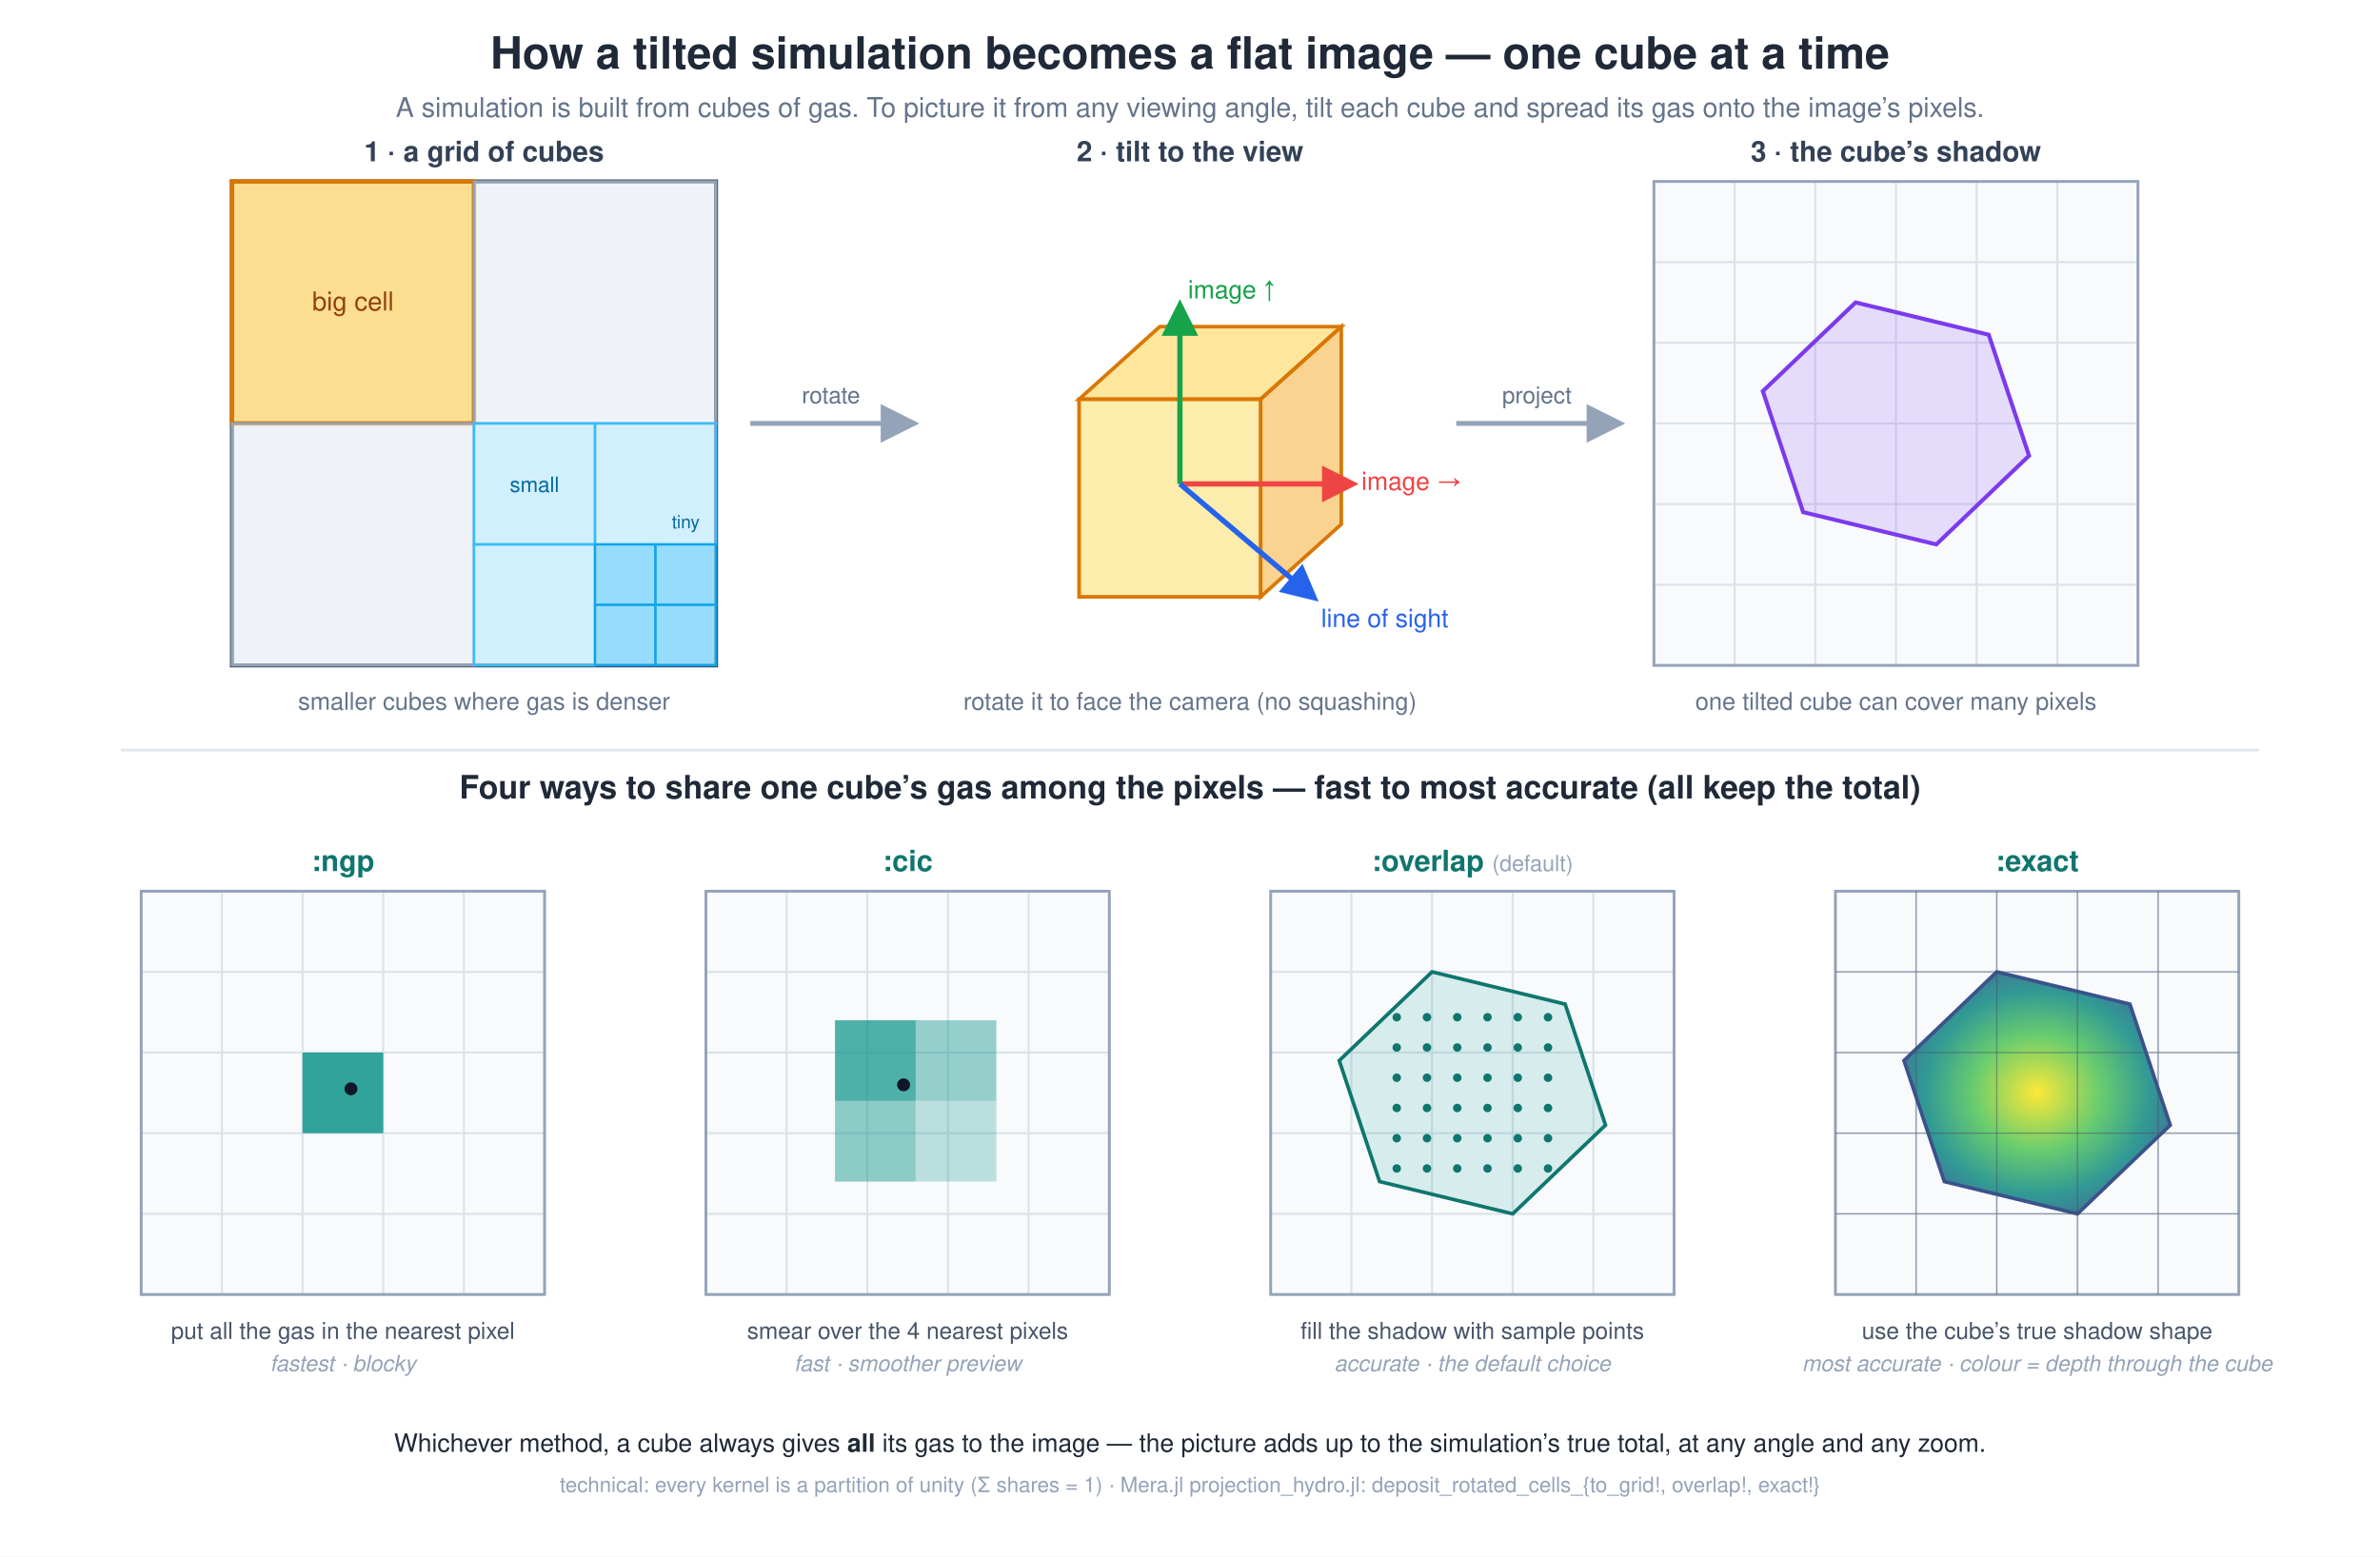
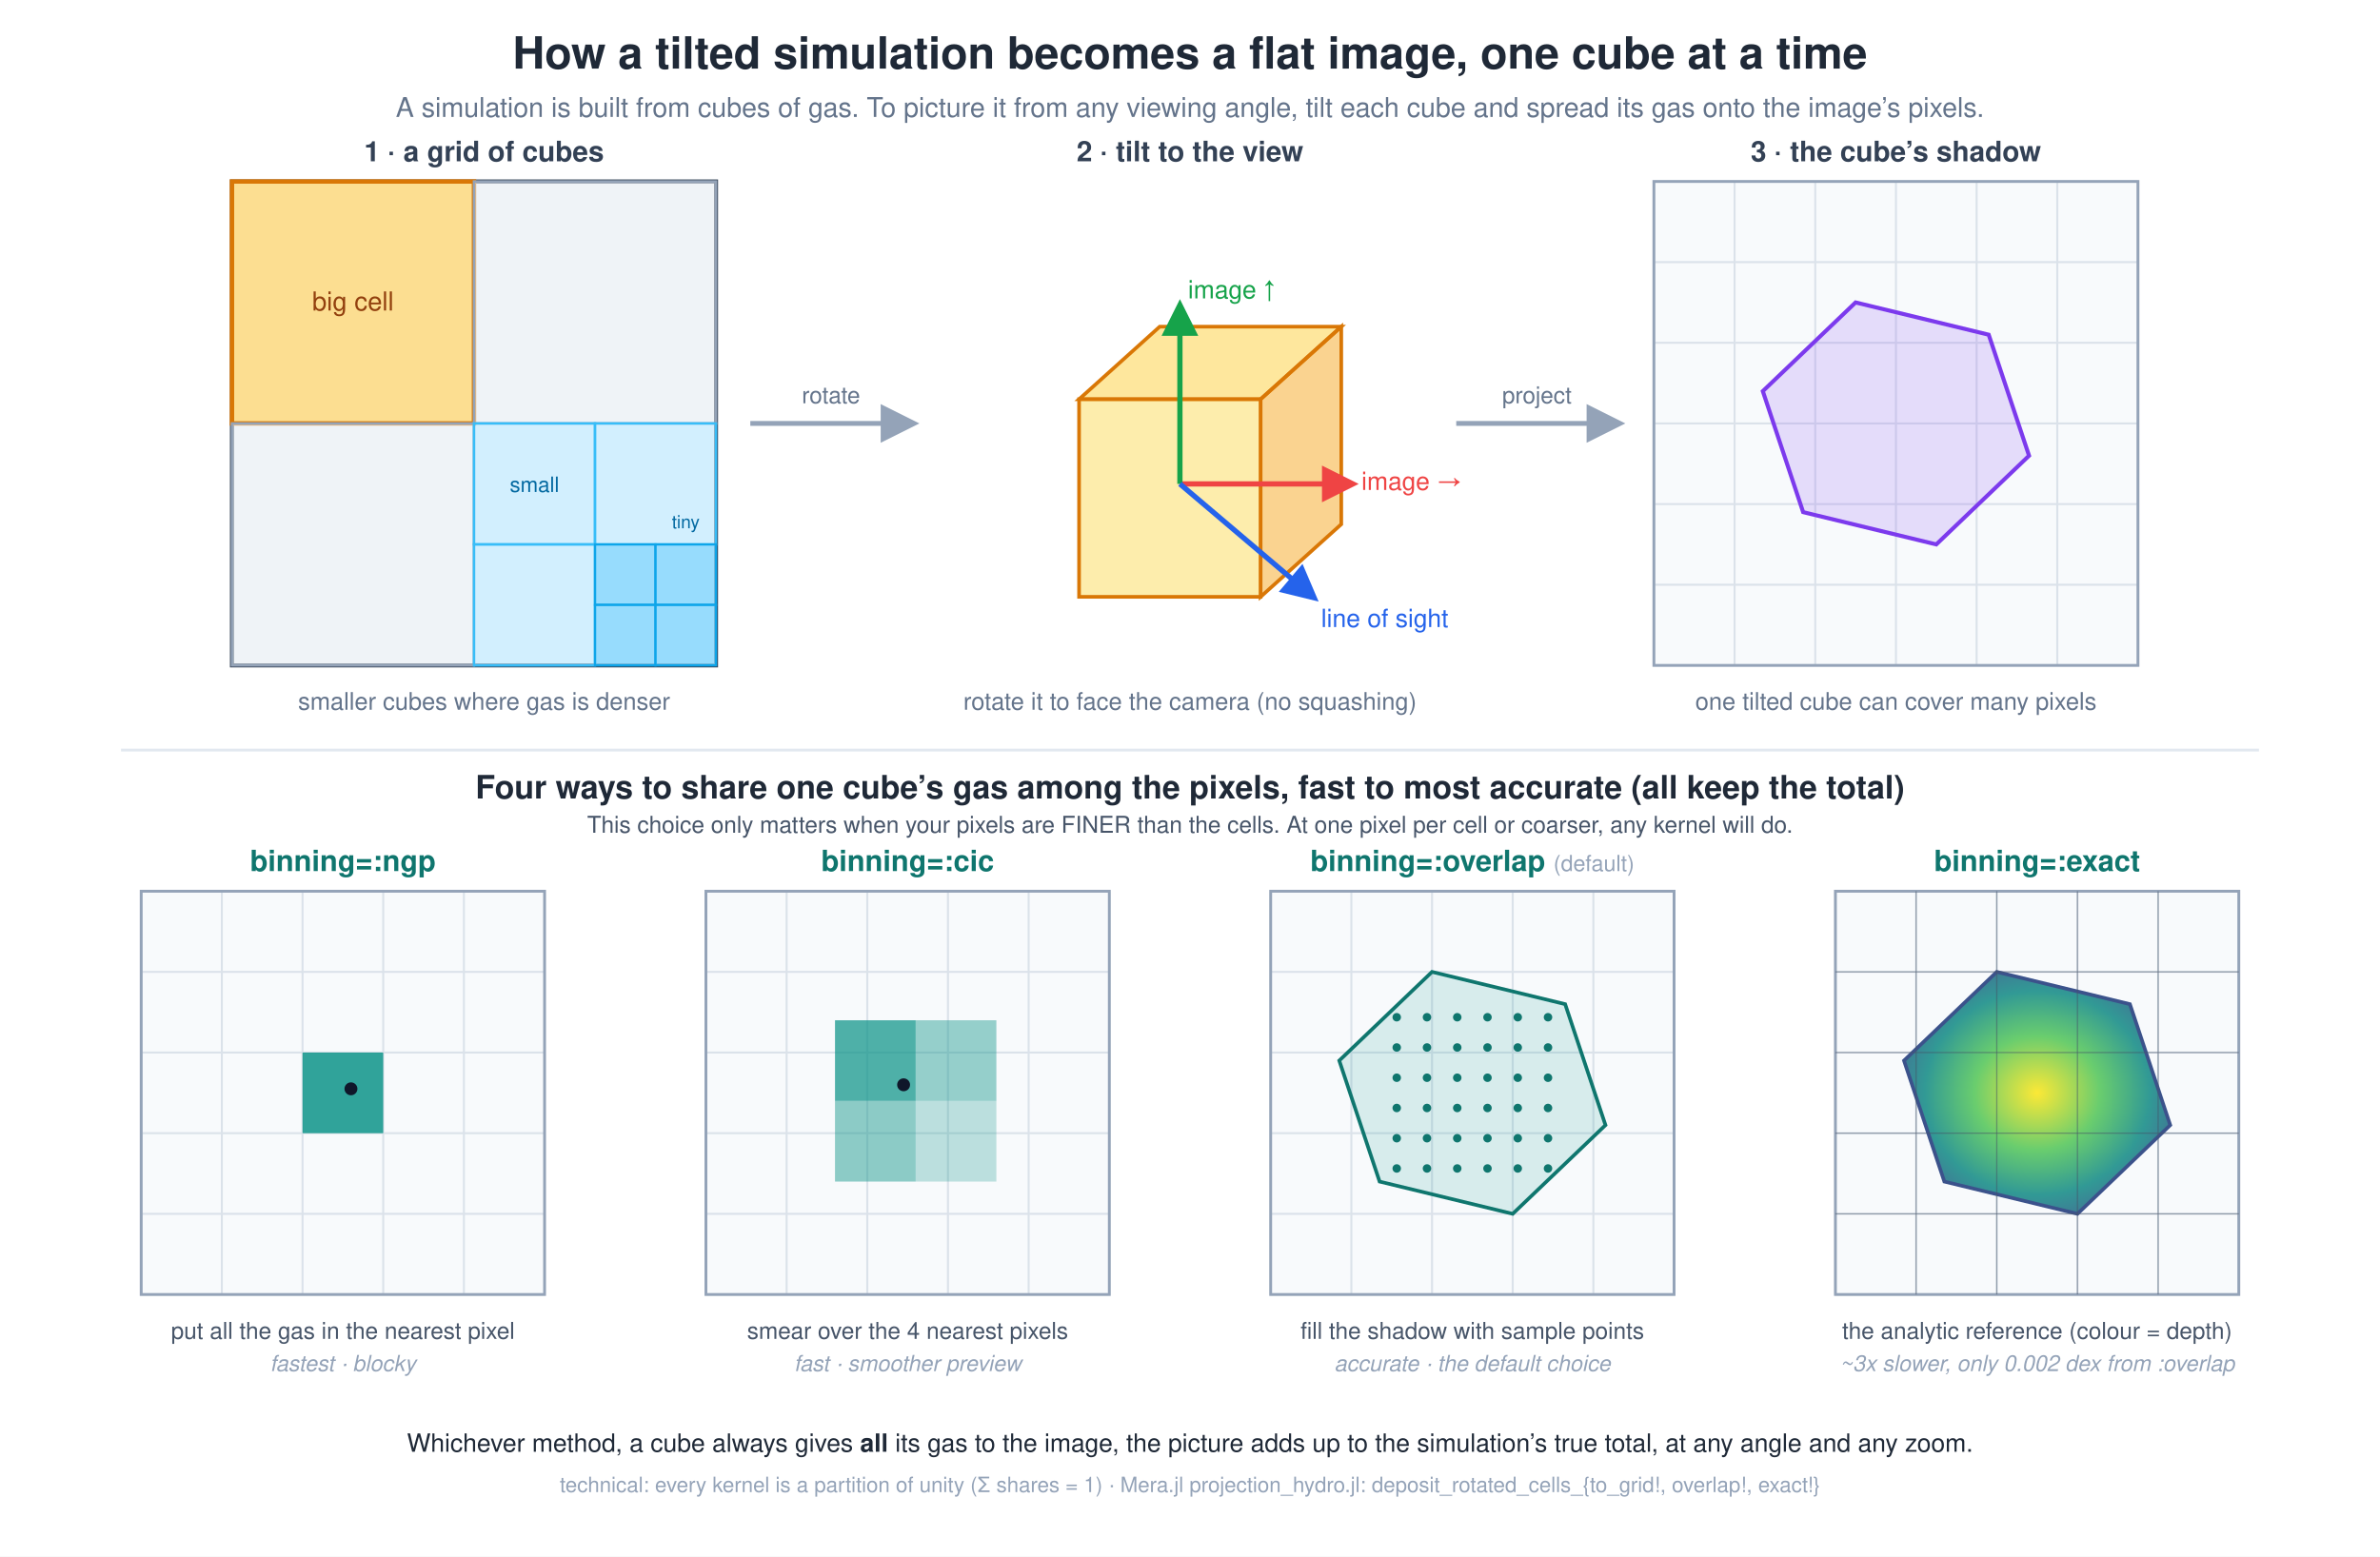
<svg xmlns="http://www.w3.org/2000/svg" xmlns:xlink="http://www.w3.org/1999/xlink" width="1180" height="772" viewBox="0 0 1180 772" font-family="Helvetica, Arial, sans-serif">
  <defs>
    <marker id="arr" viewBox="0 0 10 10" refX="8" refY="5" markerWidth="8" markerHeight="8" orient="auto-start-reverse">
      <path d="M0 0 L10 5 L0 10 z" fill="#94a3b8" />
    </marker>
    <marker id="arrR" viewBox="0 0 10 10" refX="8" refY="5" markerWidth="7" markerHeight="7" orient="auto-start-reverse">
      <path d="M0 0 L10 5 L0 10 z" fill="#ef4444" />
    </marker>
    <marker id="arrG" viewBox="0 0 10 10" refX="8" refY="5" markerWidth="7" markerHeight="7" orient="auto-start-reverse">
      <path d="M0 0 L10 5 L0 10 z" fill="#16a34a" />
    </marker>
    <marker id="arrB" viewBox="0 0 10 10" refX="8" refY="5" markerWidth="7" markerHeight="7" orient="auto-start-reverse">
      <path d="M0 0 L10 5 L0 10 z" fill="#2563eb" />
    </marker>
    <radialGradient id="chord" cx="50%" cy="50%" r="62%">
      <stop offset="0%" stop-color="#fde725" />
      <stop offset="38%" stop-color="#5ec962" />
      <stop offset="68%" stop-color="#21918c" />
      <stop offset="100%" stop-color="#3b528b" />
    </radialGradient>
    <g id="px5">
      <rect x="0" y="0" width="200" height="200" fill="#f8fafc" />
      <g stroke="#dbe2ea" stroke-width="1">
        <line x1="0" y1="0" x2="0" y2="200" />
        <line x1="40" y1="0" x2="40" y2="200" />
        <line x1="80" y1="0" x2="80" y2="200" />
        <line x1="120" y1="0" x2="120" y2="200" />
        <line x1="160" y1="0" x2="160" y2="200" />
        <line x1="200" y1="0" x2="200" y2="200" />
        <line x1="0" y1="0" x2="200" y2="0" />
        <line x1="0" y1="40" x2="200" y2="40" />
        <line x1="0" y1="80" x2="200" y2="80" />
        <line x1="0" y1="120" x2="200" y2="120" />
        <line x1="0" y1="160" x2="200" y2="160" />
        <line x1="0" y1="200" x2="200" y2="200" />
      </g>
      <rect x="0" y="0" width="200" height="200" fill="none" stroke="#94a3b8" stroke-width="1.4" />
    </g>
    <g id="px6">
      <rect x="0" y="0" width="240" height="240" fill="#f8fafc" />
      <g stroke="#dbe2ea" stroke-width="1">
        <line x1="0" y1="0" x2="0" y2="240" />
        <line x1="40" y1="0" x2="40" y2="240" />
        <line x1="80" y1="0" x2="80" y2="240" />
        <line x1="120" y1="0" x2="120" y2="240" />
        <line x1="160" y1="0" x2="160" y2="240" />
        <line x1="200" y1="0" x2="200" y2="240" />
        <line x1="240" y1="0" x2="240" y2="240" />
        <line x1="0" y1="0" x2="240" y2="0" />
        <line x1="0" y1="40" x2="240" y2="40" />
        <line x1="0" y1="80" x2="240" y2="80" />
        <line x1="0" y1="120" x2="240" y2="120" />
        <line x1="0" y1="160" x2="240" y2="160" />
        <line x1="0" y1="200" x2="240" y2="200" />
        <line x1="0" y1="240" x2="240" y2="240" />
      </g>
      <rect x="0" y="0" width="240" height="240" fill="none" stroke="#94a3b8" stroke-width="1.4" />
    </g>
    <g id="hex">
      <polygon points="-66,-16 -20,-60 46,-44 66,16 20,60 -46,44" />
    </g>
  </defs>
  <rect width="1180" height="772" fill="#ffffff" />
-   <text x="590" y="34" text-anchor="middle" font-size="22" font-weight="bold" fill="#1f2937">How a tilted simulation becomes a flat image — one cube at a time</text>
+   <text x="590" y="34" text-anchor="middle" font-size="22" font-weight="bold" fill="#1f2937">How a tilted simulation becomes a flat image, one cube at a time</text>
  <text x="590" y="58" text-anchor="middle" font-size="13.5" fill="#64748b">A simulation is built from cubes of gas. To picture it from any viewing angle, tilt each cube and spread its gas onto the image’s pixels.</text>
  <g transform="translate(115,86)">
    <text x="125" y="-6" text-anchor="middle" font-size="14" font-weight="bold" fill="#334155">1 · a grid of cubes</text>
    <g transform="translate(0,4)">
      <rect x="0" y="0" width="240" height="240" fill="none" stroke="#334155" stroke-width="2" />
      <rect x="0" y="0" width="120" height="120" fill="#fbbf24" fill-opacity="0.5" stroke="#d97706" stroke-width="2.2" />
      <rect x="120" y="0" width="120" height="120" fill="#e2e8f0" fill-opacity="0.55" stroke="#94a3b8" stroke-width="1.2" />
      <rect x="0" y="120" width="120" height="120" fill="#e2e8f0" fill-opacity="0.55" stroke="#94a3b8" stroke-width="1.2" />
      <rect x="120" y="120" width="60" height="60" fill="#bae6fd" fill-opacity="0.65" stroke="#38bdf8" stroke-width="1.2" />
      <rect x="180" y="120" width="60" height="60" fill="#bae6fd" fill-opacity="0.65" stroke="#38bdf8" stroke-width="1.2" />
      <rect x="120" y="180" width="60" height="60" fill="#bae6fd" fill-opacity="0.65" stroke="#38bdf8" stroke-width="1.2" />
      <g stroke="#0ea5e9" stroke-width="1.1">
        <rect x="180" y="180" width="30" height="30" fill="#7dd3fc" fill-opacity="0.8" />
        <rect x="210" y="180" width="30" height="30" fill="#7dd3fc" fill-opacity="0.8" />
        <rect x="180" y="210" width="30" height="30" fill="#7dd3fc" fill-opacity="0.8" />
        <rect x="210" y="210" width="30" height="30" fill="#7dd3fc" fill-opacity="0.8" />
      </g>
      <text x="60" y="64" text-anchor="middle" font-size="13" fill="#92400e">big cell</text>
      <text x="150" y="154" text-anchor="middle" font-size="10.5" fill="#0369a1">small</text>
      <text x="225" y="172" text-anchor="middle" font-size="9" fill="#0369a1">tiny</text>
    </g>
    <text x="125" y="266" text-anchor="middle" font-size="12" fill="#64748b">smaller cubes where gas is denser</text>
  </g>
  <line x1="372" y1="210" x2="452" y2="210" stroke="#94a3b8" stroke-width="2.4" marker-end="url(#arr)" />
  <text x="412" y="200" text-anchor="middle" font-size="11.5" fill="#64748b">rotate</text>
  <g transform="translate(465,86)">
    <text x="125" y="-6" text-anchor="middle" font-size="14" font-weight="bold" fill="#334155">2 · tilt to the view</text>
    <g transform="translate(0,4)">
      <polygon points="70,108 160,108 200,72 110,72" fill="#fcd34d" fill-opacity="0.55" stroke="#d97706" stroke-width="1.8" />
      <polygon points="160,108 200,72 200,170 160,206" fill="#f59e0b" fill-opacity="0.45" stroke="#d97706" stroke-width="1.8" />
      <polygon points="70,108 160,108 160,206 70,206" fill="#fde68a" fill-opacity="0.7" stroke="#d97706" stroke-width="1.8" />
      <g stroke-width="2.6" fill="none">
        <line x1="120" y1="150" x2="205" y2="150" stroke="#ef4444" marker-end="url(#arrR)" />
        <line x1="120" y1="150" x2="120" y2="62" stroke="#16a34a" marker-end="url(#arrG)" />
        <line x1="120" y1="150" x2="186" y2="206" stroke="#2563eb" marker-end="url(#arrB)" />
      </g>
      <text x="210" y="153" font-size="12.5" fill="#ef4444">image →</text>
      <text x="124" y="58" font-size="12.5" fill="#16a34a">image ↑</text>
      <text x="190" y="221" font-size="12.5" fill="#2563eb">line of sight</text>
    </g>
    <text x="125" y="266" text-anchor="middle" font-size="12" fill="#64748b">rotate it to face the camera (no squashing)</text>
  </g>
  <line x1="722" y1="210" x2="802" y2="210" stroke="#94a3b8" stroke-width="2.4" marker-end="url(#arr)" />
  <text x="762" y="200" text-anchor="middle" font-size="11.5" fill="#64748b">project</text>
  <g transform="translate(815,86)">
    <text x="125" y="-6" text-anchor="middle" font-size="14" font-weight="bold" fill="#334155">3 · the cube’s shadow</text>
    <g transform="translate(5,4)">
      <use xlink:href="#px6" />
      <g transform="translate(120,120)">
        <use xlink:href="#hex" fill="#7c3aed" fill-opacity="0.16" stroke="#7c3aed" stroke-width="2" />
      </g>
    </g>
    <text x="125" y="266" text-anchor="middle" font-size="12" fill="#64748b">one tilted cube can cover many pixels</text>
  </g>
  <line x1="60" y1="372" x2="1120" y2="372" stroke="#e2e8f0" stroke-width="1.4" />
-   <text x="590" y="396" text-anchor="middle" font-size="16" font-weight="bold" fill="#1f2937">Four ways to share one cube’s gas among the pixels — fast to most accurate (all keep the total)</text>
+   <text x="590" y="396" text-anchor="middle" font-size="16" font-weight="bold" fill="#1f2937">Four ways to share one cube’s gas among the pixels, fast to most accurate (all keep the total)</text>
+   <text x="590" y="413" text-anchor="middle" font-size="11.5" fill="#475569">This choice only matters when your pixels are FINER than the cells. At one pixel per cell or coarser, any kernel will do.</text>
  <g transform="translate(45,418)">
-     <text x="125" y="14" text-anchor="middle" font-size="14.5" font-weight="bold" fill="#0f766e">:ngp</text>
+     <text x="125" y="14" text-anchor="middle" font-size="14.5" font-weight="bold" fill="#0f766e">binning=:ngp</text>
    <g transform="translate(25,24)">
      <use xlink:href="#px5" />
      <rect x="80" y="80" width="40" height="40" fill="#0d9488" fill-opacity="0.85" />
      <circle cx="104" cy="98" r="3.2" fill="#0f172a" />
    </g>
    <text x="125" y="246" text-anchor="middle" font-size="11.5" fill="#475569">put all the gas in the nearest pixel</text>
    <text x="125" y="262" text-anchor="middle" font-size="11" fill="#94a3b8" font-style="italic">fastest · blocky</text>
  </g>
  <g transform="translate(325,418)">
-     <text x="125" y="14" text-anchor="middle" font-size="14.5" font-weight="bold" fill="#0f766e">:cic</text>
+     <text x="125" y="14" text-anchor="middle" font-size="14.5" font-weight="bold" fill="#0f766e">binning=:cic</text>
    <g transform="translate(25,24)">
      <use xlink:href="#px5" />
      <rect x="64" y="64" width="40" height="40" fill="#0d9488" fill-opacity="0.72" />
      <rect x="104" y="64" width="40" height="40" fill="#0d9488" fill-opacity="0.42" />
      <rect x="64" y="104" width="40" height="40" fill="#0d9488" fill-opacity="0.46" />
      <rect x="104" y="104" width="40" height="40" fill="#0d9488" fill-opacity="0.26" />
      <circle cx="98" cy="96" r="3.2" fill="#0f172a" />
    </g>
    <text x="125" y="246" text-anchor="middle" font-size="11.5" fill="#475569">smear over the 4 nearest pixels</text>
    <text x="125" y="262" text-anchor="middle" font-size="11" fill="#94a3b8" font-style="italic">fast · smoother preview</text>
  </g>
  <g transform="translate(605,418)">
-     <text x="125" y="14" text-anchor="middle" font-size="14.5" font-weight="bold" fill="#0f766e">:overlap  <tspan font-size="11" font-weight="normal" fill="#94a3b8">(default)</tspan>
+     <text x="125" y="14" text-anchor="middle" font-size="14.5" font-weight="bold" fill="#0f766e">binning=:overlap  <tspan font-size="11" font-weight="normal" fill="#94a3b8">(default)</tspan>
    </text>
    <g transform="translate(25,24)">
      <use xlink:href="#px5" />
      <g transform="translate(100,100)">
        <use xlink:href="#hex" fill="#0d9488" fill-opacity="0.14" stroke="#0f766e" stroke-width="1.8" />
        <g fill="#0f766e">
          <circle cx="-37.5" cy="-37.5" r="2.1" />
          <circle cx="-22.5" cy="-37.5" r="2.1" />
          <circle cx="-7.5" cy="-37.5" r="2.1" />
          <circle cx="7.5" cy="-37.5" r="2.1" />
          <circle cx="22.5" cy="-37.5" r="2.1" />
          <circle cx="37.5" cy="-37.5" r="2.1" />
          <circle cx="-37.5" cy="-22.5" r="2.1" />
          <circle cx="-22.5" cy="-22.5" r="2.1" />
          <circle cx="-7.5" cy="-22.5" r="2.1" />
          <circle cx="7.5" cy="-22.5" r="2.1" />
          <circle cx="22.5" cy="-22.5" r="2.1" />
          <circle cx="37.5" cy="-22.5" r="2.1" />
          <circle cx="-37.5" cy="-7.5" r="2.1" />
          <circle cx="-22.5" cy="-7.5" r="2.1" />
          <circle cx="-7.5" cy="-7.5" r="2.1" />
          <circle cx="7.5" cy="-7.5" r="2.1" />
          <circle cx="22.5" cy="-7.5" r="2.1" />
          <circle cx="37.5" cy="-7.5" r="2.1" />
          <circle cx="-37.5" cy="7.5" r="2.1" />
          <circle cx="-22.5" cy="7.5" r="2.1" />
          <circle cx="-7.5" cy="7.5" r="2.1" />
          <circle cx="7.5" cy="7.5" r="2.1" />
          <circle cx="22.5" cy="7.5" r="2.1" />
          <circle cx="37.5" cy="7.5" r="2.1" />
          <circle cx="-37.5" cy="22.5" r="2.1" />
          <circle cx="-22.5" cy="22.5" r="2.1" />
          <circle cx="-7.5" cy="22.5" r="2.1" />
          <circle cx="7.5" cy="22.5" r="2.1" />
          <circle cx="22.5" cy="22.5" r="2.1" />
          <circle cx="37.5" cy="22.5" r="2.1" />
          <circle cx="-37.5" cy="37.5" r="2.1" />
          <circle cx="-22.5" cy="37.5" r="2.1" />
          <circle cx="-7.5" cy="37.5" r="2.1" />
          <circle cx="7.5" cy="37.5" r="2.1" />
          <circle cx="22.5" cy="37.5" r="2.1" />
          <circle cx="37.5" cy="37.5" r="2.1" />
        </g>
      </g>
    </g>
    <text x="125" y="246" text-anchor="middle" font-size="11.5" fill="#475569">fill the shadow with sample points</text>
    <text x="125" y="262" text-anchor="middle" font-size="11" fill="#94a3b8" font-style="italic">accurate · the default choice</text>
  </g>
  <g transform="translate(885,418)">
-     <text x="125" y="14" text-anchor="middle" font-size="14.5" font-weight="bold" fill="#0f766e">:exact</text>
+     <text x="125" y="14" text-anchor="middle" font-size="14.5" font-weight="bold" fill="#0f766e">binning=:exact</text>
    <g transform="translate(25,24)">
      <use xlink:href="#px5" />
      <g transform="translate(100,100)">
        <use xlink:href="#hex" fill="url(#chord)" fill-opacity="0.92" stroke="#3b528b" stroke-width="1.8" />
      </g>
      <g stroke="#475569" stroke-width="0.6" stroke-opacity="0.5" fill="none">
        <line x1="40" y1="0" x2="40" y2="200" />
        <line x1="80" y1="0" x2="80" y2="200" />
        <line x1="120" y1="0" x2="120" y2="200" />
        <line x1="160" y1="0" x2="160" y2="200" />
        <line x1="0" y1="40" x2="200" y2="40" />
        <line x1="0" y1="80" x2="200" y2="80" />
        <line x1="0" y1="120" x2="200" y2="120" />
        <line x1="0" y1="160" x2="200" y2="160" />
      </g>
    </g>
-     <text x="125" y="246" text-anchor="middle" font-size="11.5" fill="#475569">use the cube’s true shadow shape</text>
-     <text x="125" y="262" text-anchor="middle" font-size="11" fill="#94a3b8" font-style="italic">most accurate · colour = depth through the cube</text>
-   </g>
-   <text x="590" y="720" text-anchor="middle" font-size="12.5" fill="#1f2937">Whichever method, a cube always gives <tspan font-weight="bold">all</tspan> its gas to the image — the picture adds up to the simulation’s true total, at any angle and any zoom.</text>
+     <text x="125" y="246" text-anchor="middle" font-size="11.5" fill="#475569">the analytic reference (colour = depth)</text>
+     <text x="125" y="262" text-anchor="middle" font-size="11" fill="#94a3b8" font-style="italic">~3x slower, only 0.002 dex from :overlap</text>
+   </g>
+   <text x="590" y="720" text-anchor="middle" font-size="12.5" fill="#1f2937">Whichever method, a cube always gives <tspan font-weight="bold">all</tspan> its gas to the image, the picture adds up to the simulation’s true total, at any angle and any zoom.</text>
  <text x="590" y="740" text-anchor="middle" font-size="10.5" fill="#94a3b8">technical: every kernel is a partition of unity (Σ shares = 1) · Mera.jl projection_hydro.jl: deposit_rotated_cells_{to_grid!, overlap!, exact!}</text>
</svg>
